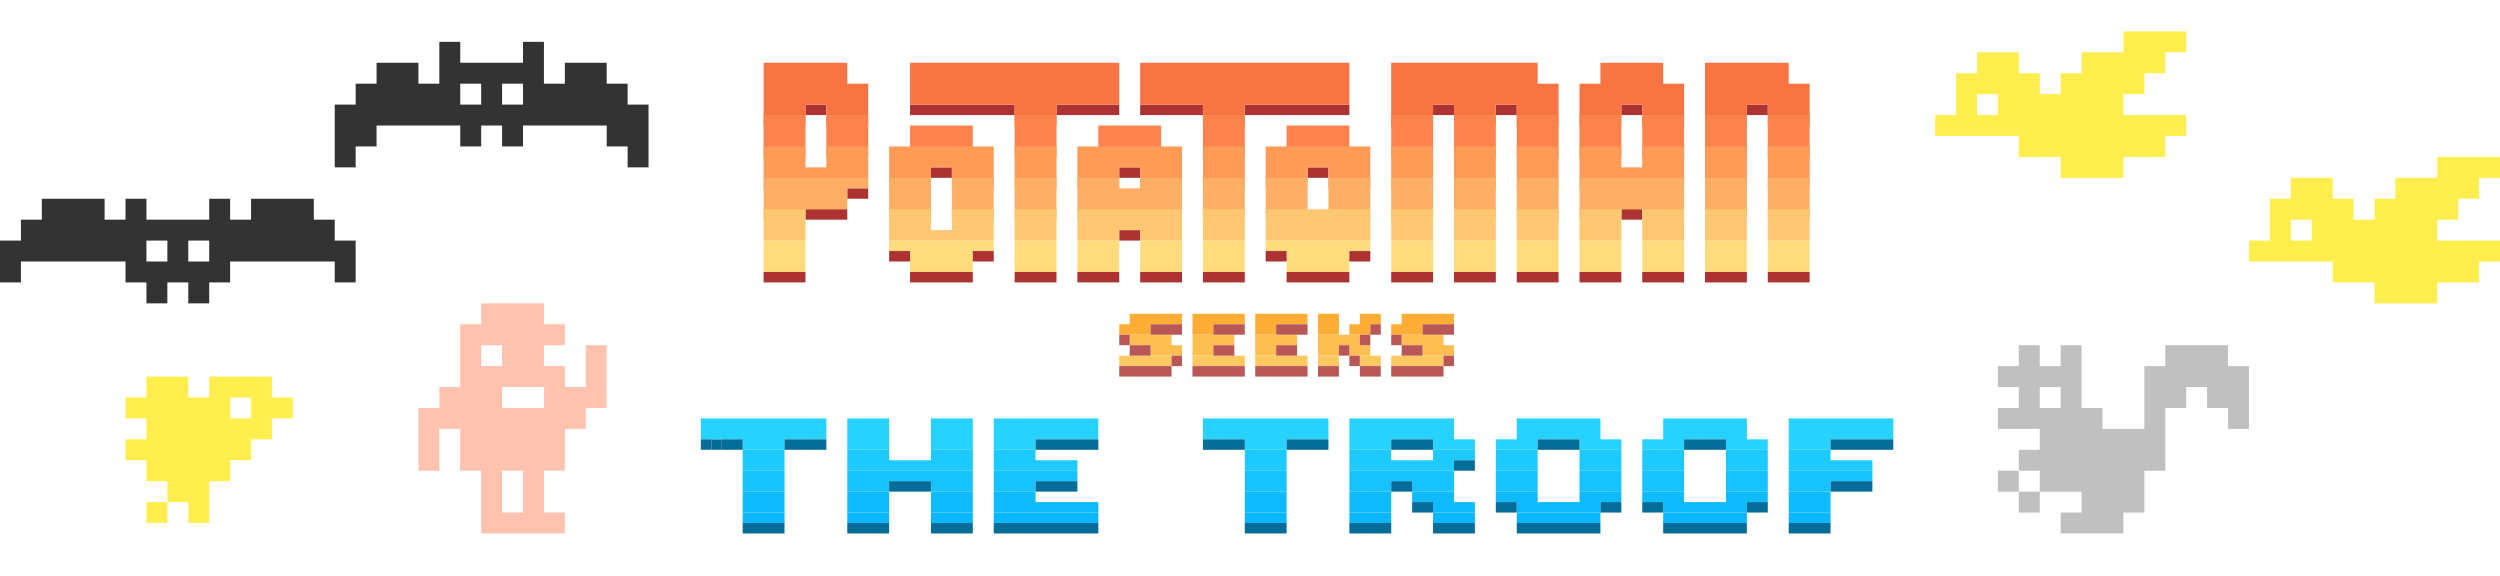
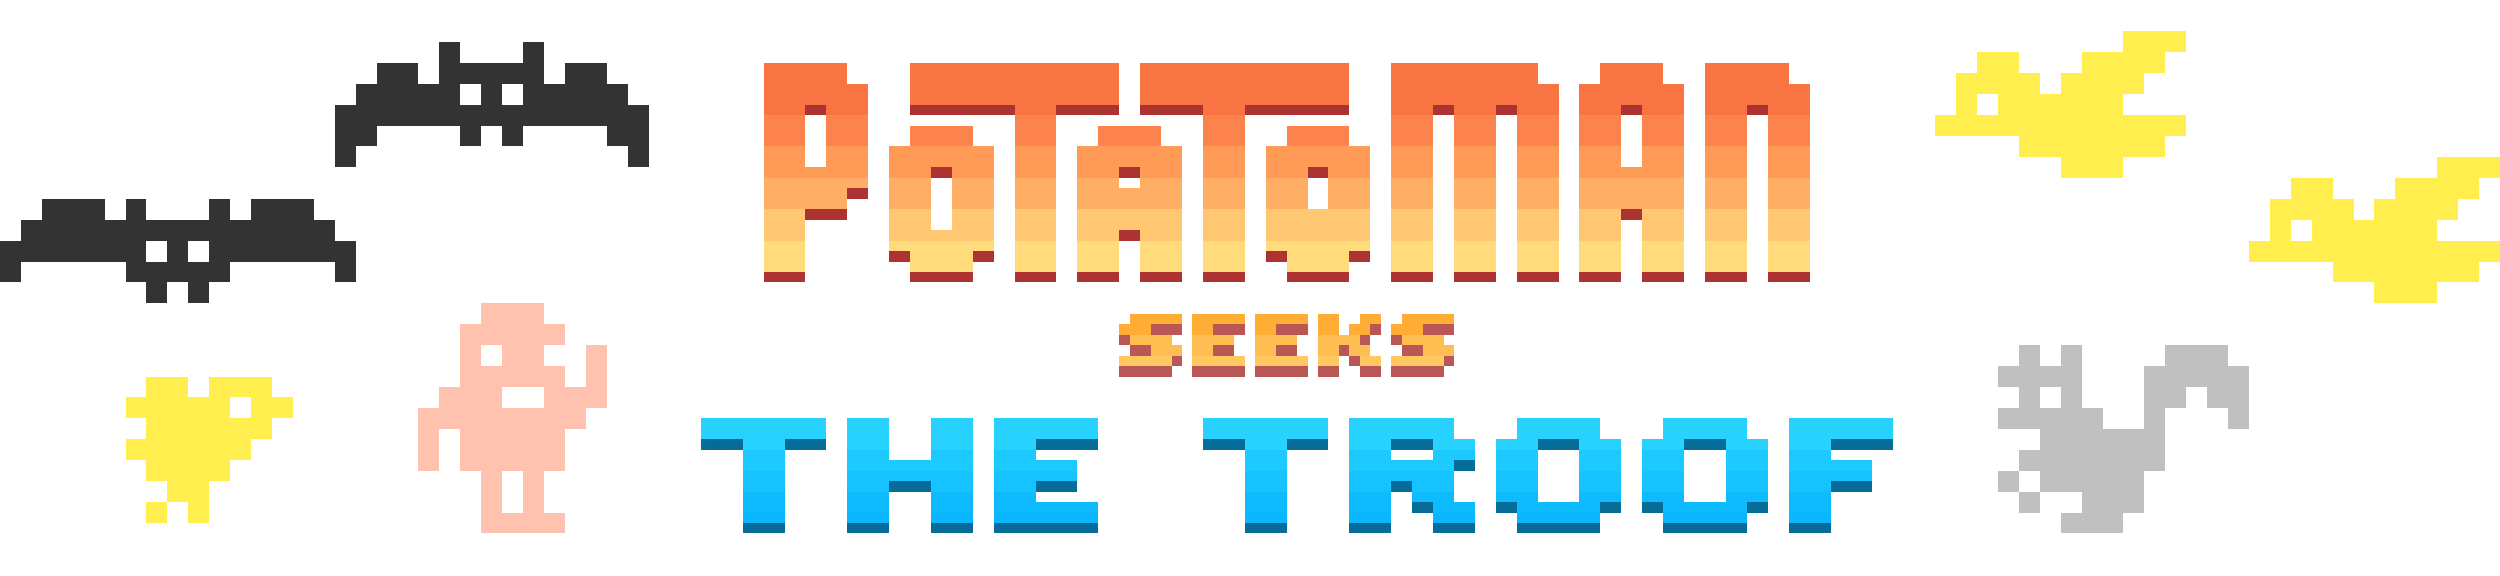
- <svg xmlns="http://www.w3.org/2000/svg" width="239" height="55" viewBox="0 0 239 55">
+ <svg xmlns="http://www.w3.org/2000/svg" width="239" height="55" viewBox="0 0 239 55" shape-rendering="crispEdges">
  <path fill="#333" d="M60 10v-2h-2v-2h-4v2h-2v-4h-2v2h-6v-2h-2v4h-2v-2h-4v2h-2v2h-2v6h2v-2h2v-2h8v2h2v-2h2v2h2v-2h8v2h2v2h2v-6h-2zm-14 0h-2v-2h2v2zm4 0h-2v-2h2v2z" />
  <path fill="#FFEE4D" d="M205 9v-2h2v-2h2v-2h-6v2h-4v2h-2v2h-2v-2h-2v-2h-4v2h-2v4h-2v2h8v2h4v2h6v-2h4v-2h2v-2h-6v-2h2zm-14 2h-2v-2h2v2zm44 10v-2h2v-2h2v-2h-6v2h-4v2h-2v2h-2v-2h-2v-2h-4v2h-2v4h-2v2h8v2h4v2h6v-2h4v-2h2v-2h-6v-2h2zm-14 2h-2v-2h2v2z" />
  <path fill="#333" d="M32 23v-2h-2v-2h-6v2h-2v-2h-2v2h-6v-2h-2v2h-2v-2h-6v2h-2v2h-2v4h2v-2h10v2h2v2h2v-2h2v2h2v-2h2v-2h10v2h2v-4h-2zm-16 2h-2v-2h2v2zm4 0h-2v-2h2v2z" />
  <path fill="#FFDB7C" d="M92 23h-7v1h2v2h6v-2h2v-1h-3zm-18 0h-1v3h4v-3h-3zm41 2v1h4v-3h-4v2zm14-2h-8v1h2v2h6v-2h2v-1h-2zm10 0v3h4v-3h-4zm6 0v3h4v-3h-4zm12 0v3h4v-3h-4zm14 0h-2v3h4v-3h-2zm-73 0h-1v3h4v-3h-3zm11 0v3h4v-3h-4zm24 0v3h4v-3h-4zm18 0v3h4v-3h-4zm14 0h-2v3h4v-3h-2zm-61 0h-1v3h4v-3h-3z" />
  <path fill="#AC3332" d="M79 11v-1h-2v1h2zm18-1h-10v1h10v-1zm9 1h1v-1h-6v1h5zm9-1h-6v1h6v-1zm42 1v-1h-2v1h2zm-66 5h-2v1h2v-1zm34 0h2v1h-2v-1zm-44 2v1h2v-1h-2zm6 6h-2v1h2v-1zm-12 2h-2v1h4v-1h-2zm41 0h-1v1h4v-1h-3zm10 0h-3v1h6v-1h-3zm27 0h-2v1h4v-1h-2zm16-16h-2v1h2v-1zm-76 14v1h2v-1h-2zm17 2h-1v1h4v-1h-3zm37 0h-2v1h4v-1h-2zm-2-16h-2v1h2v-1zm-66 10h-2v1h4v-1h-2zm30 2h-2v1h2v-1zm20 2v1h2v-1h-2zm30 2h-2v1h4v-1h-2zm-37-15h7v-1h-10v1h3zm15-1h2v1h-2v-1zm-30 6h2v1h-2v-1zm50 4h-2v1h2v-1zm-34 4h-2v1h2v-1zm-34 2h-2v1h6v-1h-4zm8 0v1h4v-1h-4zm6 0h4v1h-4v-1zm30 0v1h4v-1h-4zm7 0h-1v1h4v-1h-3zm25 0h-2v1h4v-1h-2zm7 0h-3v1h4v-1h-1z" />
  <path fill="#FFAD35" d="M122 30h-2v2h2v-1h3v-1h-3zm-12 0h-2v1h-1v1h3v-1h3v-1h-3zm7 0h-3v2h2v-1h3v-1h-2zm20 0h-3v1h-1v1h3v-1h3v-1h-2zm-11 1v1h2v-2h-2v1zm4 0h-1v1h2v-1h1v-1h-2v1z" />
  <path fill="#FFBE51" d="M120 32v2h2v-1h2v-1h-4zm18 1v-1h-4v1h2v1h3v-1h-1zm-26-1h-4v1h2v1h3v-1h-1v-1zm4 0h-2v2h2v-1h2v-1h-2zm14 0h-4v2h2v-1h1v1h2v-1h-1v-1z" />
  <path fill="#FFC860" d="M116 34h-2v1h5v-1h-3zm14 0v1h2v-1h-2zm-21 0h-2v1h5v-1h-3zm14 0h-3v1h5v-1h-2zm3 0h2v1h-2v-1zm11 0h-4v1h5v-1h-1z" />
  <path fill="#B95757" d="M123 31h-1v1h3v-1h-2zm15 0h-2v1h3v-1h-1zm-14 3v-1h-2v1h2zm-12 0h1v1h-1v-1zm26 0h1v1h-1v-1zm-28 1h-3v1h5v-1h-2zm11 0h-1v1h5v-1h-4zm-10-4h-1v1h3v-1h-2zm20 0h1v1h-1v-1zm-1 1h1v1h-1v-1zm-2 1h1v1h-1v-1zm6 0h2v1h-2v-1zm-8 2h2v1h-2v-1zm10 0h-3v1h5v-1h-2zm-20-4v1h3v-1h-3zm-9 1h1v1h-1v-1zm26 0h1v1h-1v-1zm-25 1h2v1h-2v-1zm10 1v-1h-2v1h2zm11 0h1v1h-1v-1zm-15 1v1h5v-1h-5zm16 0h2v1h-2v-1z" />
  <path fill="#FFEE4D" d="M26 38v-2h-6v2h-2v-2h-4v2h-2v2h2v2h-2v2h2v2h2v2h2v2h2v-4h2v-2h2v-2h2v-2h2v-2h-2zm-2 2h-2v-2h2v2z" />
  <path fill="#056C97" d="M68 42h1v1h-1v-1z" />
  <path fill="#27D2FF" d="M76 40h-9v2h4v1h4v-1h4v-2h-3zm7 0h-2v3h4v-3h-2zm6 0v3h4v-3h-4zm13 0h-7v3h4v-1h6v-2h-3zm19 0h-6v2h4v1h4v-1h4v-2h-6zm59 0h-9v3h4v-1h6v-2h-1zm-41 1v-1h-10v3h4v-1h4v1h4v-1h-2v-1zm14 0v-1h-8v2h-2v1h4v-1h4v1h4v-1h-2v-1zm14 0v-1h-8v2h-2v1h4v-1h4v1h4v-1h-2v-1z" />
  <path fill="#1DCAFF" d="M165 43v2h4v-2h-4zm-64 1h-2v-1h-4v2h8v-1h-2zm-10-1h-2v1h-4v-1h-4v2h12v-2h-2zm-20 1v1h4v-2h-4v1zm48-1v2h4v-2h-4zm20 0h-2v1h-4v-1h-4v2h10v-1h2v-1h-2zm4 0v2h4v-2h-4zm10 0h-2v2h4v-2h-2zm4 0v2h4v-2h-4zm21 1h-3v-1h-4v2h8v-1h-1z" />
  <path fill="#FFC2AF" d="M56 33v4h-2v-2h-2v-2h2v-2h-2v-2h-6v2h-2v6h-2v2h-2v6h2v-4h2v4h2v6h8v-2h-2v-4h2v-4h2v-2h2v-6h-2zm-10 0h2v2h-2v-2zm4 16h-2v-4h2v4zm2-10h-4v-2h4v2z" />
  <path fill="#16C2FF" d="M71 45v2h4v-2h-4zm20 0h-10v2h4v-1h4v1h4v-2h-2zm10 0h-6v2h4v-1h4v-1h-2zm44 0h-2v2h4v-2h-2zm33 0h-7v2h4v-1h4v-1h-1zm-59 1v1h4v-2h-4v1zm18-1h-8v2h4v-1h2v1h4v-2h-2zm14 0v2h4v-2h-4zm8 0h-2v2h4v-2h-2zm6 0v2h4v-2h-4z" />
  <path fill="none" d="M193 45h2v2h-2zM195 37h2v2h-2z" />
  <g fill="#C0C0C0">
    <path d="M193 47h2v2h-2zM213 35v-2h-6v2h-2v6h-4v-2h-2v-6h-2v2h-2v-2h-2v2h-2v2h2v2h-2v2h4v2h-2v2h2v2h4v2h-2v2h6v-2h2v-4h2v-6h2v-2h2v2h2v2h2v-6h-2zm-16 4h-2v-2h2v2zM191 45h2v2h-2z" />
  </g>
  <path fill="#FFEE4D" d="M14 48h2v2h-2v-2z" />
  <path fill="#0FBBFF" d="M129 47v2h4v-2h-4zm22 1h-4v-1h-4v1h2v1h8v-1h2v-1h-4v1zm-12 0v-1h-4v1h2v1h4v-1h-2zm-68-1v2h4v-2h-4zm12 0h-2v2h4v-2h-2zm6 0v2h4v-2h-4zm85 0h-3v2h4v-2h-1zm-54 0h-1v2h4v-2h-3zm47 0h-2v1h-4v-1h-4v1h2v1h8v-1h2v-1h-2zm-65 1h-3v-1h-4v2h10v-1h-3z" />
  <path fill="#0AB6FF" d="M73 49h-2v1h4v-1h-2zm56 0v1h4v-1h-4zm8 0v1h4v-1h-4zm11 0h-3v1h8v-1h-5zm-65 0h-2v1h4v-1h-2zm7 0h-1v1h4v-1h-3zm12 0h-7v1h10v-1h-3zm19 0h-2v1h4v-1h-2zm42 0h-4v1h8v-1h-4zm8 0h4v1h-4v-1z" />
  <path fill="#056D98" d="M180 42h-5v1h6v-1h-1zm-109 0h-2v1h2v-1zm65 1h1v-1h-4v1h3zm41 3h-2v1h4v-1h-2zm-32 2h-2v1h2v-1zm8 0v1h2v-1h-2zm6 0h-2v1h2v-1zm-70 2v1h4v-1h-4zm13 0h-7v1h10v-1h-3zm19 0h-2v1h4v-1h-2zm24 0v1h8v-1h-8zm18 0h-4v1h8v-1h-4zm-96-8h1v1h-1v-1zm8 0v1h4v-1h-4zm24 0h6v1h-6v-1zm20 0h-4v1h4v-1zm4 0v1h4v-1h-4zm24 0h4v1h-4v-1zm14 0h4v1h-4v-1zm-22 2h2v1h-2v-1zm-54 2h4v1h-4v-1zm17 1h1v-1h-4v1h3zm31-1h2v1h-2v-1zm2 2h2v1h-2v-1zm32 0h2v1h-2v-1zm-96 2v1h4v-1h-4zm10 0v1h4v-1h-4zm48 0h4v1h-4v-1zm8 0h4v1h-4v-1zm34 0h4v1h-4v-1z" />
  <path fill="#F87442" d="M159 8v-2h-6v2h-2v4h4v-2h2v2h4v-4h-2zm-37-2h-13v4h6v2h4v-2h10v-4h-7zm25 0h-14v6h4v-2h2v2h4v-2h2v2h4v-4h-2v-2zm-46 0h-14v4h10v2h4v-2h6v-4h-6zm71 2h-1v-2h-8v6h4v-2h2v2h4v-4h-1zm-91-1v-1h-8v6h4v-2h2v2h4v-4h-2v-1z" />
  <path fill="#FC834C" d="M135 11h-2v4.042h4v-4.042h-2zm-9 1h-3v3.042h6v-3.042h-3zm-27-1h-2v4.042h4v-4.042h-2zm18 0h-2v4.042h4v-4.042h-2zm23 0h-1v4.042h4v-4.042h-3zm18 0h-1v4.042h4v-4.042h-3zm14 0h-3v4.042h4v-4.042h-1zm-66 1h-1v3.042h6v-3.042h-5zm-31-1h-2v4.042h4v-4.042h-2zm6 0h-2v4.042h4v-4.042h-2zm65 0h-1v4.042h4v-4.042h-3zm5 0v4.042h4v-4.042h-4zm12 0v4.042h4v-4.042h-4zm-72 1h-4v3.042h6v-3.042h-2z" />
  <path fill="#FF9A57" d="M90 14h-5v4h4v-2h2v2h4v-4h-5zm-11 0v2h-2v-2h-4v4h10v-4h-4zm30 0h-6v4h4v-2h2v2h4v-4h-4zm6 2v2h4v-4h-4v2zm24-2v4h4v-4h-4zm18 1v1h-2v-2h-4v4h10v-4h-4v1zm7-1h-1v4h4v-4h-3zm-65 0h-2v4h4v-4h-2zm29 0h-7v4h4v-2h2v2h4v-4h-3zm6 0h-1v4h4v-4h-3zm13 0h-2v4h4v-4h-2zm22 0v4h4v-4h-4z" />
  <path fill="#FFAF65" d="M79 17h-6v4h4v-1h4v-2h2v-1h-4zm18 0v4h4v-4h-4zm42 0v4h4v-4h-4zm8 0h-2v4h4v-4h-2zm12 0h-8v4h4v-1h2v1h4v-4h-2zm13 0h-3v4h4v-4h-1zm-55 0h-2v4h4v-4h-2zm5 0h-1v4h4v-4h-3zm7 0h-2v4h4v-4h-2zm34 0v4h4v-4h-4zm-78 2v2h4v-4h-4v2zm8-2h-2v4h4v-4h-2zm18 0h-2v1h-2v-1h-4v4h10v-4h-2zm23 0h-1v4h4v-4h-3z" />
  <path fill="#FFC771" d="M91 22h-2v-2h-4v3h10v-3h-4v2zm20-2h-8v3h4v-1h2v1h4v-3h-2zm17 0h-7v3h10v-3h-3zm5 0h4v3h-4v-3zm6 0h4v3h-4v-3zm6 0v3h4v-3h-4zm6 3h4v-3h-4v3zm6-3h4v3h-4v-3zm6 1v2h4v-3h-4v1zm-88-1h-2v3h4v-3h-2zm24 0h-2v3h4v-3h-2zm16 0v3h4v-3h-4zm57 0h-3v3h4v-3h-1z" />
</svg>
